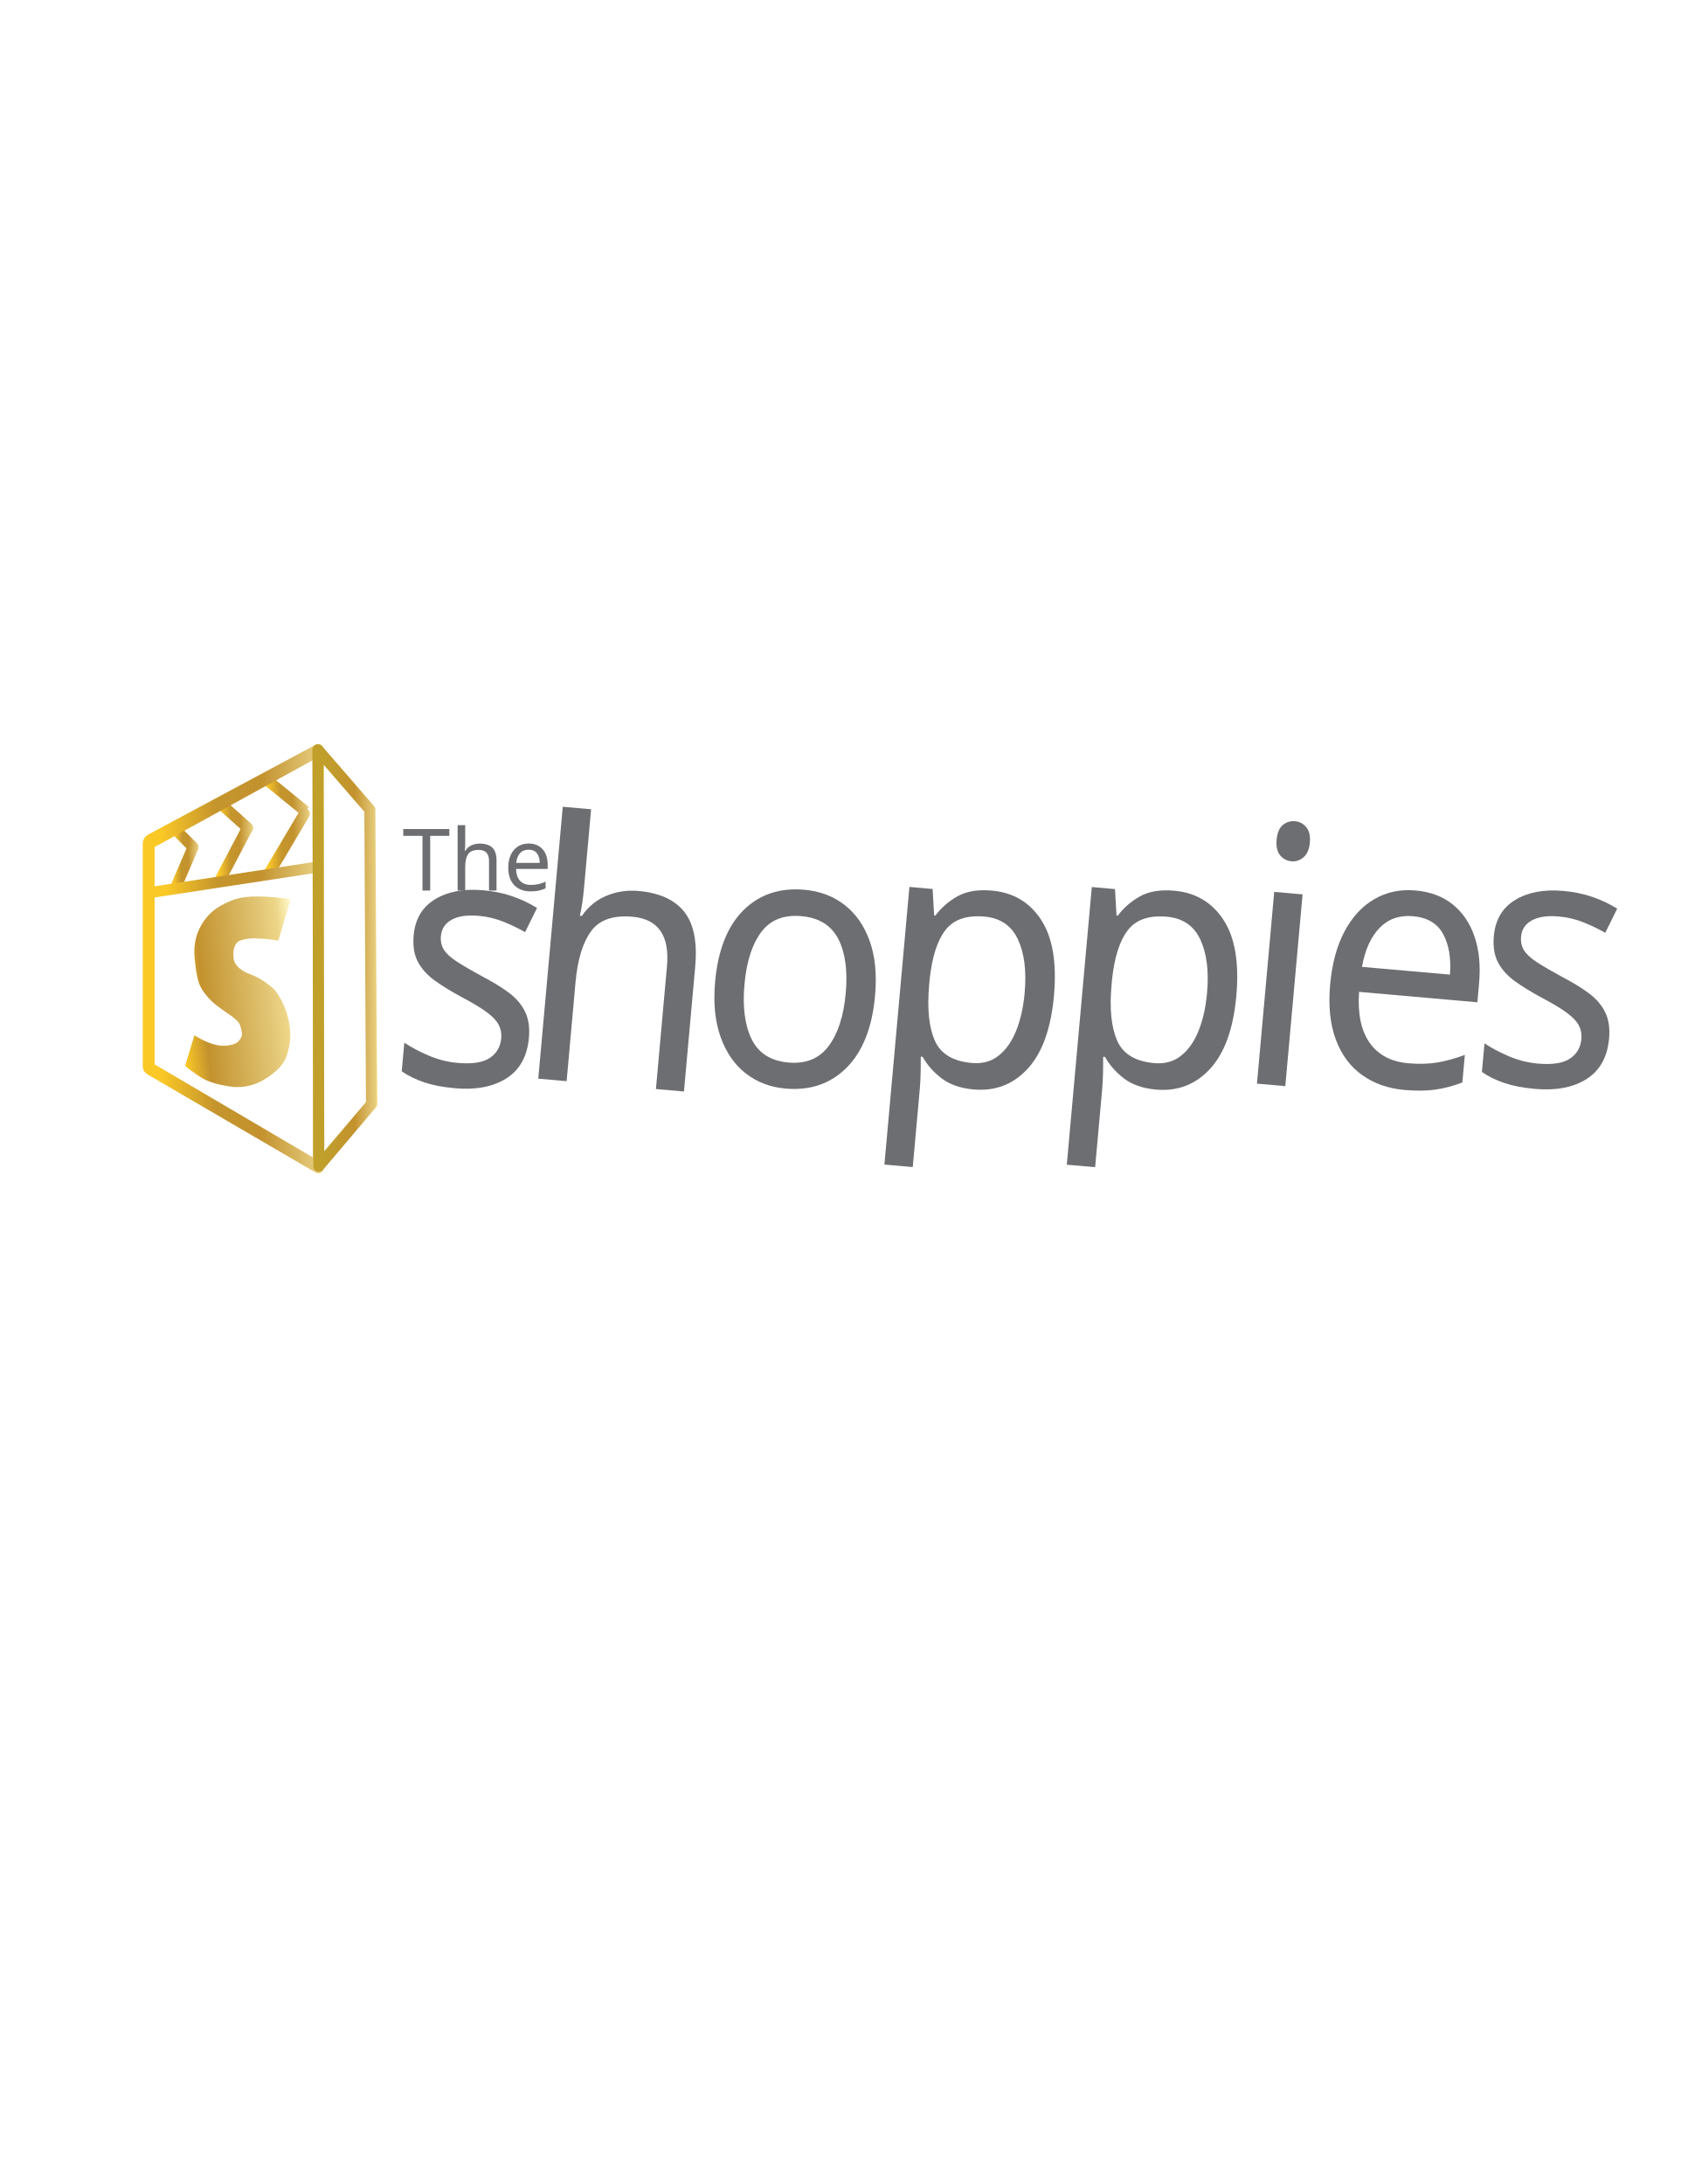
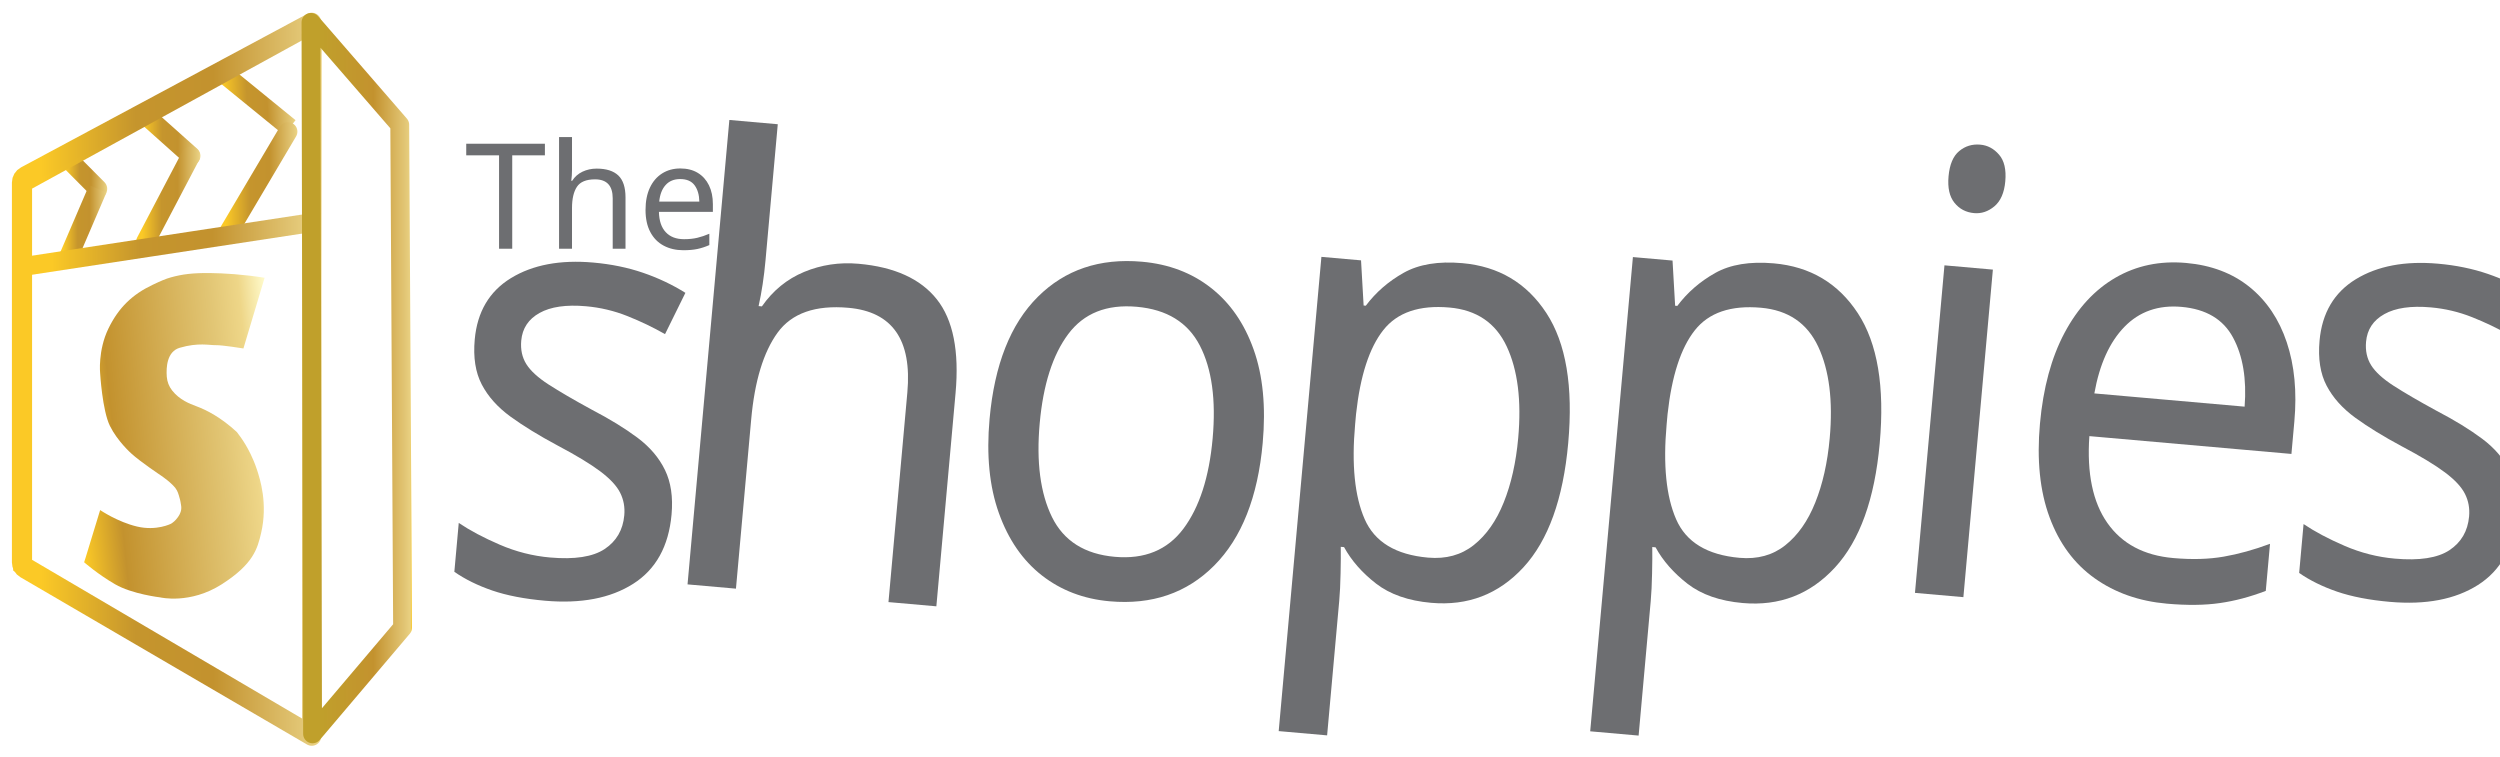
- <svg xmlns="http://www.w3.org/2000/svg" version="1.1" id="Layer_1" x="0px" y="0px" viewBox="0 0 612 792" style="enable-background:new 0 0 612 792;" xml:space="preserve">
+ <svg xmlns="http://www.w3.org/2000/svg" version="1.1" id="Layer_1" x="0px" y="0px" viewBox="0 0 530.76 160.51" style="enable-background:new 0 0 530.76 160.51;" xml:space="preserve">
  <style type="text/css">
	.st0{fill:none;stroke:#000000;stroke-width:4;stroke-linecap:round;stroke-linejoin:round;stroke-miterlimit:10;}
	.st1{fill:none;stroke:url(#SVGID_1_);stroke-width:4;stroke-miterlimit:10;}
	.st2{fill:none;stroke:url(#SVGID_2_);stroke-width:4;stroke-linecap:round;stroke-miterlimit:10;}
	.st3{fill:none;stroke:url(#SVGID_3_);stroke-width:4;stroke-linecap:round;stroke-linejoin:round;stroke-miterlimit:10;}
	.st4{fill:none;stroke:url(#SVGID_4_);stroke-width:4;stroke-linecap:round;stroke-linejoin:round;stroke-miterlimit:10;}
	.st5{fill:none;stroke:url(#SVGID_5_);stroke-width:4;stroke-linecap:round;stroke-linejoin:round;stroke-miterlimit:10;}
	.st6{fill:none;stroke:url(#SVGID_6_);stroke-width:4;stroke-miterlimit:10;}
	.st7{fill:none;stroke:url(#SVGID_7_);stroke-width:4;stroke-miterlimit:10;}
	.st8{fill:none;stroke:url(#SVGID_8_);stroke-width:4;stroke-linecap:round;stroke-linejoin:round;stroke-miterlimit:10;}
	.st9{fill:none;stroke:url(#SVGID_9_);stroke-width:4;stroke-miterlimit:10;}
	.st10{fill:none;stroke:url(#SVGID_10_);stroke-width:4;stroke-linecap:round;stroke-linejoin:round;stroke-miterlimit:10;}
	.st11{fill:none;}
	.st12{fill:url(#SVGID_11_);}
	.st13{fill:#6D6E71;}
	.st14{font-family:'MyriadPro-Regular';}
	.st15{font-size:130.244px;}
	.st16{font-size:31.225px;}
+ 	.st17{fill:none;stroke:url(#SVGID_12_);stroke-width:4;stroke-miterlimit:10;}
+ 	.st18{fill:none;stroke:url(#SVGID_13_);stroke-width:4;stroke-linecap:round;stroke-miterlimit:10;}
+ 	.st19{fill:none;stroke:url(#SVGID_14_);stroke-width:4;stroke-linecap:round;stroke-linejoin:round;stroke-miterlimit:10;}
+ 	.st20{fill:none;stroke:url(#SVGID_15_);stroke-width:4;stroke-linecap:round;stroke-linejoin:round;stroke-miterlimit:10;}
+ 	.st21{fill:none;stroke:url(#SVGID_16_);stroke-width:4;stroke-linecap:round;stroke-linejoin:round;stroke-miterlimit:10;}
+ 	.st22{fill:none;stroke:url(#SVGID_17_);stroke-width:4;stroke-miterlimit:10;}
+ 	.st23{fill:none;stroke:url(#SVGID_18_);stroke-width:4;stroke-miterlimit:10;}
+ 	.st24{fill:none;stroke:url(#SVGID_19_);stroke-width:4;stroke-linecap:round;stroke-linejoin:round;stroke-miterlimit:10;}
+ 	.st25{fill:none;stroke:url(#SVGID_20_);stroke-width:4;stroke-miterlimit:10;}
+ 	.st26{fill:none;stroke:url(#SVGID_21_);stroke-width:4;stroke-linecap:round;stroke-linejoin:round;stroke-miterlimit:10;}
+ 	.st27{fill:url(#SVGID_22_);}
</style>
  <g>
    <g>
-       <g>
-         <path class="st0" d="M41.22,289.81" />
-         <path class="st0" d="M41.22,286.95" />
-         <linearGradient id="SVGID_1_" gradientUnits="userSpaceOnUse" x1="101.331" y1="292.813" x2="117.283" y2="292.813" gradientTransform="matrix(1.0571 0.0444 0.0488 1.038 -26.4648 -20.6045)">
-           <stop offset="0.095" style="stop-color:#FBC926" />
-           <stop offset="0.4" style="stop-color:#C5952D" />
-           <stop offset="0.652" style="stop-color:#C3922E" />
-           <stop offset="0.937" style="stop-color:#E2C675" />
-           <stop offset="0.984" style="stop-color:#E9D081" />
-           <stop offset="1" style="stop-color:#EED688" />
-         </linearGradient>
-         <line class="st1" x1="96.01" y1="282.21" x2="110.73" y2="294.2" />
-         <linearGradient id="SVGID_2_" gradientUnits="userSpaceOnUse" x1="93.796" y1="311.962" x2="110.912" y2="311.962" gradientTransform="matrix(0.9878 0.0364 5.104593e-03 0.9642 1.2662 1.377)">
-           <stop offset="0.095" style="stop-color:#FBC926" />
-           <stop offset="0.4" style="stop-color:#C5952D" />
-           <stop offset="0.652" style="stop-color:#C3922E" />
-           <stop offset="0.937" style="stop-color:#E2C675" />
-           <stop offset="0.984" style="stop-color:#E9D081" />
-           <stop offset="1" style="stop-color:#EED688" />
-         </linearGradient>
-         <line class="st2" x1="97.54" y1="316.73" x2="110.38" y2="295.07" />
-         <g>
-           <linearGradient id="SVGID_3_" gradientUnits="userSpaceOnUse" x1="78.232" y1="295.945" x2="91.788" y2="295.945">
-             <stop offset="0.095" style="stop-color:#FBC926" />
-             <stop offset="0.4" style="stop-color:#C5952D" />
-             <stop offset="0.652" style="stop-color:#C3922E" />
-             <stop offset="0.937" style="stop-color:#E2C675" />
-             <stop offset="0.984" style="stop-color:#E9D081" />
-             <stop offset="1" style="stop-color:#EED688" />
-           </linearGradient>
-           <line class="st3" x1="80.23" y1="291.68" x2="89.79" y2="300.21" />
-           <linearGradient id="SVGID_4_" gradientUnits="userSpaceOnUse" x1="78.138" y1="309.351" x2="91.701" y2="309.351">
-             <stop offset="0.095" style="stop-color:#FBC926" />
-             <stop offset="0.4" style="stop-color:#C5952D" />
-             <stop offset="0.652" style="stop-color:#C3922E" />
-             <stop offset="0.937" style="stop-color:#E2C675" />
-             <stop offset="0.984" style="stop-color:#E9D081" />
-             <stop offset="1" style="stop-color:#EED688" />
-           </linearGradient>
-           <line class="st4" x1="80.14" y1="318.45" x2="89.7" y2="300.25" />
-         </g>
-         <linearGradient id="SVGID_5_" gradientUnits="userSpaceOnUse" x1="62.013" y1="304.191" x2="71.99" y2="304.191" gradientTransform="matrix(0.9879 -0.0142 -0.0132 0.9845 4.9051 5.7711)">
-           <stop offset="0.095" style="stop-color:#FBC926" />
-           <stop offset="0.4" style="stop-color:#C5952D" />
-           <stop offset="0.652" style="stop-color:#C3922E" />
-           <stop offset="0.937" style="stop-color:#E2C675" />
-           <stop offset="0.984" style="stop-color:#E9D081" />
-           <stop offset="1" style="stop-color:#EED688" />
-         </linearGradient>
-         <line class="st5" x1="64.17" y1="301.36" x2="70" y2="307.21" />
-         <linearGradient id="SVGID_6_" gradientUnits="userSpaceOnUse" x1="61.684" y1="314.751" x2="71.834" y2="314.751">
-           <stop offset="0.095" style="stop-color:#FBC926" />
-           <stop offset="0.4" style="stop-color:#C5952D" />
-           <stop offset="0.652" style="stop-color:#C3922E" />
-           <stop offset="0.937" style="stop-color:#E2C675" />
-           <stop offset="0.984" style="stop-color:#E9D081" />
-           <stop offset="1" style="stop-color:#EED688" />
-         </linearGradient>
-         <line class="st6" x1="63.52" y1="322.29" x2="70" y2="307.21" />
-         <linearGradient id="SVGID_7_" gradientUnits="userSpaceOnUse" x1="52.054" y1="347.698" x2="117.539" y2="347.698">
-           <stop offset="0.095" style="stop-color:#FBC926" />
-           <stop offset="0.4" style="stop-color:#C5952D" />
-           <stop offset="0.652" style="stop-color:#C3922E" />
-           <stop offset="0.937" style="stop-color:#E2C675" />
-           <stop offset="0.984" style="stop-color:#E9D081" />
-           <stop offset="1" style="stop-color:#EED688" />
-         </linearGradient>
-         <path class="st7" d="M113.66,422.16l-59.6-35.04v-81.14l59.65-32.76c0.83-0.45,1.83,0.15,1.83,1.08l-0.15,146.87     C115.39,422.06,114.42,422.61,113.66,422.16z" />
-         <linearGradient id="SVGID_8_" gradientUnits="userSpaceOnUse" x1="51.761" y1="347.639" x2="117.425" y2="347.639">
-           <stop offset="0.095" style="stop-color:#FBC926" />
-           <stop offset="0.4" style="stop-color:#C5952D" />
-           <stop offset="0.652" style="stop-color:#C3922E" />
-           <stop offset="0.937" style="stop-color:#E2C675" />
-           <stop offset="0.984" style="stop-color:#E9D081" />
-           <stop offset="1" style="stop-color:#EED688" />
-         </linearGradient>
-         <path class="st8" d="M115.42,423.45l-60.86-35.52c-0.5-0.29-0.8-0.82-0.8-1.4v-80.67c0-0.6,0.33-1.15,0.86-1.43l60.81-32.61     V423.45z" />
-         <linearGradient id="SVGID_9_" gradientUnits="userSpaceOnUse" x1="54.391" y1="319.009" x2="115.7" y2="319.009">
-           <stop offset="0.095" style="stop-color:#FBC926" />
-           <stop offset="0.4" style="stop-color:#C5952D" />
-           <stop offset="0.652" style="stop-color:#C3922E" />
-           <stop offset="0.937" style="stop-color:#E2C675" />
-           <stop offset="0.984" style="stop-color:#E9D081" />
-           <stop offset="1" style="stop-color:#EED688" />
-         </linearGradient>
-         <line class="st9" x1="54.69" y1="323.63" x2="115.4" y2="314.38" />
-         <g>
-           <linearGradient id="SVGID_10_" gradientUnits="userSpaceOnUse" x1="113.257" y1="347.398" x2="136.705" y2="347.398">
-             <stop offset="0.149" style="stop-color:#C0A02B" />
-             <stop offset="0.652" style="stop-color:#C3922E" />
-             <stop offset="0.937" style="stop-color:#E2C675" />
-             <stop offset="0.984" style="stop-color:#E9D081" />
-             <stop offset="1" style="stop-color:#FBC926" />
-             <stop offset="1" style="stop-color:#EED688" />
-           </linearGradient>
-           <polygon class="st10" points="134.7,400.38 115.6,422.92 115.26,271.87 134.11,293.61     " />
-           <polygon class="st11" points="136.98,324.34 115.47,314.68 115.26,272.33 136.79,296.44     " />
-         </g>
-       </g>
-       <linearGradient id="SVGID_11_" gradientUnits="userSpaceOnUse" x1="69.773" y1="347.823" x2="113.89" y2="347.823" gradientTransform="matrix(0.9951 -0.0992 0.0992 0.9951 -39.2502 22.8935)">
-         <stop offset="5.618000e-03" style="stop-color:#FBC926" />
-         <stop offset="0.201" style="stop-color:#C3922E" />
-         <stop offset="0.733" style="stop-color:#E2C675" />
-         <stop offset="0.871" style="stop-color:#EED688" />
-         <stop offset="1" style="stop-color:#FFFBCC" />
-       </linearGradient>
-       <path class="st12" d="M105.42,326.1l-4.5,15.01c0,0-4.46-0.73-5.85-0.7c-1.39,0.03-3.7-0.6-7.66,0.55    c-2.74,0.79-2.91,4.16-2.76,6.15c0.08,1.06,0.46,2.06,1.12,2.9c1.6,2.04,3.76,2.84,5.12,3.35c2.21,0.82,5.23,2.36,8.63,5.49    c0.53,0.67,1.19,1.58,1.87,2.72c0.43,0.73,1.54,2.65,2.41,5.29c0.65,1.98,2.34,7.19,0.87,13.46c-0.77,3.26-1.6,6.54-8.34,10.85    s-13.06,2.79-13.06,2.79s-5.96-0.69-9.6-2.79c-3.64-2.1-6.57-4.67-6.57-4.67l0.33-1.03l3.07-10.05c0,0,3.68,2.52,7.85,3.5    c4.17,0.98,7.22-0.61,7.22-0.61c0.43-0.27,0.92-0.67,1.34-1.25c0.27-0.37,0.72-0.98,0.81-1.86c0.04-0.41-0.02-0.77-0.15-1.49    c-0.02-0.13-0.13-0.7-0.37-1.44c-0.15-0.46-0.23-0.71-0.4-1.02c-0.21-0.4-0.46-0.71-0.81-1.06c-0.91-0.93-2.04-1.74-2.51-2.06    c0,0-4.47-2.98-6.36-4.72c0,0-2.94-2.6-4.55-5.87s-2.07-11.15-2.07-11.15s-0.51-4.82,1.76-9.51c2.17-4.47,5.11-7.26,9.4-9.29    c1.69-0.8,2.75-1.27,3.88-1.58c2.36-0.65,4.57-0.95,8.29-0.91C96.78,325.14,100.73,325.36,105.42,326.1z" />
+       <path class="st0" d="M-8.02,22.68" />
+       <path class="st0" d="M-8.02,19.82" />
+       <linearGradient id="SVGID_1_" gradientUnits="userSpaceOnUse" x1="61.535" y1="33.052" x2="77.487" y2="33.052" gradientTransform="matrix(1.0571 0.0444 0.0488 1.038 -20.9627 -16.3185)">
+         <stop offset="0.095" style="stop-color:#FBC926" />
+         <stop offset="0.4" style="stop-color:#C5952D" />
+         <stop offset="0.652" style="stop-color:#C3922E" />
+         <stop offset="0.937" style="stop-color:#E2C675" />
+         <stop offset="0.984" style="stop-color:#E9D081" />
+         <stop offset="1" style="stop-color:#EED688" />
+       </linearGradient>
+       <line class="st1" x1="46.77" y1="15.08" x2="61.49" y2="27.07" />
+       <linearGradient id="SVGID_2_" gradientUnits="userSpaceOnUse" x1="45.531" y1="37.632" x2="62.647" y2="37.632" gradientTransform="matrix(0.9878 0.0364 5.104593e-03 0.9642 1.1036 0.5204)">
+         <stop offset="0.095" style="stop-color:#FBC926" />
+         <stop offset="0.4" style="stop-color:#C5952D" />
+         <stop offset="0.652" style="stop-color:#C3922E" />
+         <stop offset="0.937" style="stop-color:#E2C675" />
+         <stop offset="0.984" style="stop-color:#E9D081" />
+         <stop offset="1" style="stop-color:#EED688" />
+       </linearGradient>
+       <line class="st2" x1="48.31" y1="49.61" x2="61.14" y2="27.94" />
+       <g>
+         <linearGradient id="SVGID_3_" gradientUnits="userSpaceOnUse" x1="28.993" y1="28.822" x2="42.549" y2="28.822">
+           <stop offset="0.095" style="stop-color:#FBC926" />
+           <stop offset="0.4" style="stop-color:#C5952D" />
+           <stop offset="0.652" style="stop-color:#C3922E" />
+           <stop offset="0.937" style="stop-color:#E2C675" />
+           <stop offset="0.984" style="stop-color:#E9D081" />
+           <stop offset="1" style="stop-color:#EED688" />
+         </linearGradient>
+         <line class="st3" x1="30.99" y1="24.56" x2="40.55" y2="33.09" />
+         <linearGradient id="SVGID_4_" gradientUnits="userSpaceOnUse" x1="28.899" y1="42.228" x2="42.462" y2="42.228">
+           <stop offset="0.095" style="stop-color:#FBC926" />
+           <stop offset="0.4" style="stop-color:#C5952D" />
+           <stop offset="0.652" style="stop-color:#C3922E" />
+           <stop offset="0.937" style="stop-color:#E2C675" />
+           <stop offset="0.984" style="stop-color:#E9D081" />
+           <stop offset="1" style="stop-color:#EED688" />
+         </linearGradient>
+         <line class="st4" x1="30.9" y1="51.33" x2="40.46" y2="33.13" />
+       </g>
+       <linearGradient id="SVGID_5_" gradientUnits="userSpaceOnUse" x1="9.929" y1="33.719" x2="19.906" y2="33.719" gradientTransform="matrix(0.9879 -0.0142 -0.0132 0.9845 3.5525 4.1796)">
+         <stop offset="0.095" style="stop-color:#FBC926" />
+         <stop offset="0.4" style="stop-color:#C5952D" />
+         <stop offset="0.652" style="stop-color:#C3922E" />
+         <stop offset="0.937" style="stop-color:#E2C675" />
+         <stop offset="0.984" style="stop-color:#E9D081" />
+         <stop offset="1" style="stop-color:#EED688" />
+       </linearGradient>
+       <line class="st5" x1="14.93" y1="34.23" x2="20.76" y2="40.09" />
+       <linearGradient id="SVGID_6_" gradientUnits="userSpaceOnUse" x1="12.445" y1="47.628" x2="22.595" y2="47.628">
+         <stop offset="0.095" style="stop-color:#FBC926" />
+         <stop offset="0.4" style="stop-color:#C5952D" />
+         <stop offset="0.652" style="stop-color:#C3922E" />
+         <stop offset="0.937" style="stop-color:#E2C675" />
+         <stop offset="0.984" style="stop-color:#E9D081" />
+         <stop offset="1" style="stop-color:#EED688" />
+       </linearGradient>
+       <line class="st6" x1="14.28" y1="55.17" x2="20.76" y2="40.09" />
+       <linearGradient id="SVGID_7_" gradientUnits="userSpaceOnUse" x1="2.815" y1="80.575" x2="68.3" y2="80.575">
+         <stop offset="0.095" style="stop-color:#FBC926" />
+         <stop offset="0.4" style="stop-color:#C5952D" />
+         <stop offset="0.652" style="stop-color:#C3922E" />
+         <stop offset="0.937" style="stop-color:#E2C675" />
+         <stop offset="0.984" style="stop-color:#E9D081" />
+         <stop offset="1" style="stop-color:#EED688" />
+       </linearGradient>
+       <path class="st7" d="M64.42,155.04L4.81,120V38.86L64.47,6.1c0.83-0.45,1.83,0.15,1.83,1.08l-0.15,146.87    C66.15,154.94,65.18,155.49,64.42,155.04z" />
+       <linearGradient id="SVGID_8_" gradientUnits="userSpaceOnUse" x1="2.522" y1="80.516" x2="68.186" y2="80.516">
+         <stop offset="0.095" style="stop-color:#FBC926" />
+         <stop offset="0.4" style="stop-color:#C5952D" />
+         <stop offset="0.652" style="stop-color:#C3922E" />
+         <stop offset="0.937" style="stop-color:#E2C675" />
+         <stop offset="0.984" style="stop-color:#E9D081" />
+         <stop offset="1" style="stop-color:#EED688" />
+       </linearGradient>
+       <path class="st8" d="M66.19,156.33L5.33,120.81c-0.5-0.29-0.8-0.82-0.8-1.4V38.74c0-0.6,0.33-1.15,0.86-1.43L66.19,4.7V156.33z" />
+       <linearGradient id="SVGID_9_" gradientUnits="userSpaceOnUse" x1="5.152" y1="51.886" x2="66.46" y2="51.886">
+         <stop offset="0.095" style="stop-color:#FBC926" />
+         <stop offset="0.4" style="stop-color:#C5952D" />
+         <stop offset="0.652" style="stop-color:#C3922E" />
+         <stop offset="0.937" style="stop-color:#E2C675" />
+         <stop offset="0.984" style="stop-color:#E9D081" />
+         <stop offset="1" style="stop-color:#EED688" />
+       </linearGradient>
+       <line class="st9" x1="5.45" y1="56.51" x2="66.16" y2="47.26" />
+       <g>
+         <linearGradient id="SVGID_10_" gradientUnits="userSpaceOnUse" x1="64.018" y1="80.275" x2="87.466" y2="80.275">
+           <stop offset="0.149" style="stop-color:#C0A02B" />
+           <stop offset="0.652" style="stop-color:#C3922E" />
+           <stop offset="0.937" style="stop-color:#E2C675" />
+           <stop offset="0.984" style="stop-color:#E9D081" />
+           <stop offset="1" style="stop-color:#FBC926" />
+           <stop offset="1" style="stop-color:#EED688" />
+         </linearGradient>
+         <polygon class="st10" points="85.47,133.26 66.36,155.8 66.02,4.75 84.87,26.49    " />
+         <polygon class="st11" points="87.74,57.21 66.23,47.55 66.02,5.21 87.55,29.32    " />
+       </g>
    </g>
-     <text transform="matrix(0.8975 0.0791 -0.0897 0.9961 139.3145 391.0737)">
-       <tspan x="0" y="0" class="st13 st14 st15">s</tspan>
-       <tspan x="50.68" y="-4.81" class="st13 st14 st15">h</tspan>
-       <tspan x="121.99" y="-10.4" class="st13 st14 st15">o</tspan>
-       <tspan x="192.52" y="-16.07" class="st13 st14 st15">p</tspan>
-       <tspan x="265.63" y="-21.83" class="st13 st14 st15">p</tspan>
-       <tspan x="338.92" y="-25.89" class="st13 st14 st15">i</tspan>
-       <tspan x="368.6" y="-29.6" class="st13 st14 st15">e</tspan>
-       <tspan x="432.98" y="-34.14" class="st13 st14 st15">s</tspan>
-     </text>
-     <text transform="matrix(1 0 0 1 137.7905 322.937)" class="st13 st14 st16"> The</text>
+     <linearGradient id="SVGID_11_" gradientUnits="userSpaceOnUse" x1="40.593" y1="80.84" x2="84.71" y2="80.84" gradientTransform="matrix(0.9951 -0.0992 0.0992 0.9951 -32.9816 18.5443)">
+       <stop offset="5.618000e-03" style="stop-color:#FBC926" />
+       <stop offset="0.201" style="stop-color:#C3922E" />
+       <stop offset="0.733" style="stop-color:#E2C675" />
+       <stop offset="0.871" style="stop-color:#EED688" />
+       <stop offset="1" style="stop-color:#FFFBCC" />
+     </linearGradient>
+     <path class="st12" d="M56.18,58.97l-4.5,15.01c0,0-4.46-0.73-5.85-0.7c-1.39,0.03-3.7-0.6-7.66,0.55   c-2.74,0.79-2.91,4.16-2.76,6.15c0.08,1.06,0.46,2.06,1.12,2.9c1.6,2.04,3.76,2.84,5.12,3.35c2.21,0.82,5.23,2.36,8.63,5.49   c0.53,0.67,1.19,1.58,1.87,2.72c0.43,0.73,1.54,2.65,2.41,5.29c0.65,1.98,2.34,7.19,0.87,13.46c-0.77,3.26-1.6,6.54-8.34,10.85   c-6.75,4.31-13.06,2.79-13.06,2.79s-5.96-0.69-9.6-2.79c-3.64-2.1-6.57-4.67-6.57-4.67l0.33-1.03l3.07-10.05   c0,0,3.68,2.52,7.85,3.5c4.17,0.98,7.22-0.61,7.22-0.61c0.43-0.27,0.92-0.67,1.34-1.25c0.27-0.37,0.72-0.98,0.81-1.86   c0.04-0.41-0.02-0.77-0.15-1.49c-0.02-0.13-0.13-0.7-0.37-1.44c-0.15-0.46-0.23-0.71-0.4-1.02c-0.21-0.4-0.46-0.71-0.81-1.06   c-0.91-0.93-2.04-1.74-2.51-2.06c0,0-4.47-2.98-6.36-4.72c0,0-2.94-2.6-4.55-5.87c-1.61-3.27-2.07-11.15-2.07-11.15   s-0.51-4.82,1.76-9.51c2.17-4.47,5.11-7.26,9.4-9.29c1.69-0.8,2.75-1.27,3.88-1.58c2.36-0.65,4.57-0.95,8.29-0.91   C47.54,58.01,51.49,58.23,56.18,58.97z" />
+   </g>
+   <text transform="matrix(0.8975 0.0791 -0.0897 0.9961 90.1071 123.9764)">
+     <tspan x="0" y="0" class="st13 st14 st15">s</tspan>
+     <tspan x="50.68" y="-4.81" class="st13 st14 st15">h</tspan>
+     <tspan x="121.99" y="-10.4" class="st13 st14 st15">o</tspan>
+     <tspan x="192.52" y="-16.07" class="st13 st14 st15">p</tspan>
+     <tspan x="265.63" y="-21.83" class="st13 st14 st15">p</tspan>
+     <tspan x="338.92" y="-25.89" class="st13 st14 st15">i</tspan>
+     <tspan x="368.6" y="-29.6" class="st13 st14 st15">e</tspan>
+     <tspan x="432.98" y="-34.14" class="st13 st14 st15">s</tspan>
+   </text>
+   <text transform="matrix(1 0 0 1 90.5529 52.8118)" class="st13 st14 st16"> The</text>
+   <g>
+     <g>
+       <path class="st0" d="M67.16,474.16" />
+       <path class="st0" d="M67.16,471.3" />
+       <linearGradient id="SVGID_12_" gradientUnits="userSpaceOnUse" x1="112.681" y1="465.798" x2="128.633" y2="465.798" gradientTransform="matrix(1.0571 0.0444 0.0488 1.038 -20.9627 -16.3185)">
+         <stop offset="0.095" style="stop-color:#FBC926" />
+         <stop offset="0.4" style="stop-color:#C5952D" />
+         <stop offset="0.652" style="stop-color:#C3922E" />
+         <stop offset="0.937" style="stop-color:#E2C675" />
+         <stop offset="0.984" style="stop-color:#E9D081" />
+         <stop offset="1" style="stop-color:#EED688" />
+       </linearGradient>
+       <line class="st17" x1="121.95" y1="466.56" x2="136.67" y2="478.55" />
+       <linearGradient id="SVGID_13_" gradientUnits="userSpaceOnUse" x1="119.233" y1="503.089" x2="136.35" y2="503.089" gradientTransform="matrix(0.9878 0.0364 5.104593e-03 0.9642 1.1036 0.5204)">
+         <stop offset="0.095" style="stop-color:#FBC926" />
+         <stop offset="0.4" style="stop-color:#C5952D" />
+         <stop offset="0.652" style="stop-color:#C3922E" />
+         <stop offset="0.937" style="stop-color:#E2C675" />
+         <stop offset="0.984" style="stop-color:#E9D081" />
+         <stop offset="1" style="stop-color:#EED688" />
+       </linearGradient>
+       <line class="st18" x1="123.48" y1="501.08" x2="136.32" y2="479.42" />
+       <g>
+         <linearGradient id="SVGID_14_" gradientUnits="userSpaceOnUse" x1="104.172" y1="480.3" x2="117.728" y2="480.3">
+           <stop offset="0.095" style="stop-color:#FBC926" />
+           <stop offset="0.4" style="stop-color:#C5952D" />
+           <stop offset="0.652" style="stop-color:#C3922E" />
+           <stop offset="0.937" style="stop-color:#E2C675" />
+           <stop offset="0.984" style="stop-color:#E9D081" />
+           <stop offset="1" style="stop-color:#EED688" />
+         </linearGradient>
+         <line class="st19" x1="106.17" y1="476.03" x2="115.73" y2="484.57" />
+         <linearGradient id="SVGID_15_" gradientUnits="userSpaceOnUse" x1="104.078" y1="493.706" x2="117.641" y2="493.706">
+           <stop offset="0.095" style="stop-color:#FBC926" />
+           <stop offset="0.4" style="stop-color:#C5952D" />
+           <stop offset="0.652" style="stop-color:#C3922E" />
+           <stop offset="0.937" style="stop-color:#E2C675" />
+           <stop offset="0.984" style="stop-color:#E9D081" />
+           <stop offset="1" style="stop-color:#EED688" />
+         </linearGradient>
+         <line class="st20" x1="106.08" y1="502.81" x2="115.64" y2="484.6" />
+       </g>
+       <linearGradient id="SVGID_16_" gradientUnits="userSpaceOnUse" x1="92.167" y1="493.506" x2="102.144" y2="493.506" gradientTransform="matrix(0.9879 -0.0142 -0.0132 0.9845 3.5525 4.1796)">
+         <stop offset="0.095" style="stop-color:#FBC926" />
+         <stop offset="0.4" style="stop-color:#C5952D" />
+         <stop offset="0.652" style="stop-color:#C3922E" />
+         <stop offset="0.937" style="stop-color:#E2C675" />
+         <stop offset="0.984" style="stop-color:#E9D081" />
+         <stop offset="1" style="stop-color:#EED688" />
+       </linearGradient>
+       <line class="st21" x1="90.11" y1="485.71" x2="95.94" y2="491.57" />
+       <linearGradient id="SVGID_17_" gradientUnits="userSpaceOnUse" x1="87.624" y1="499.106" x2="97.774" y2="499.106">
+         <stop offset="0.095" style="stop-color:#FBC926" />
+         <stop offset="0.4" style="stop-color:#C5952D" />
+         <stop offset="0.652" style="stop-color:#C3922E" />
+         <stop offset="0.937" style="stop-color:#E2C675" />
+         <stop offset="0.984" style="stop-color:#E9D081" />
+         <stop offset="1" style="stop-color:#EED688" />
+       </linearGradient>
+       <line class="st22" x1="89.46" y1="506.64" x2="95.94" y2="491.57" />
+       <linearGradient id="SVGID_18_" gradientUnits="userSpaceOnUse" x1="77.994" y1="532.053" x2="143.479" y2="532.053">
+         <stop offset="0.095" style="stop-color:#FBC926" />
+         <stop offset="0.4" style="stop-color:#C5952D" />
+         <stop offset="0.652" style="stop-color:#C3922E" />
+         <stop offset="0.937" style="stop-color:#E2C675" />
+         <stop offset="0.984" style="stop-color:#E9D081" />
+         <stop offset="1" style="stop-color:#EED688" />
+       </linearGradient>
+       <path class="st23" d="M139.6,606.52l-59.6-35.04v-81.14l59.65-32.76c0.83-0.45,1.83,0.15,1.83,1.08l-0.15,146.87    C141.33,606.42,140.36,606.97,139.6,606.52z" />
+       <linearGradient id="SVGID_19_" gradientUnits="userSpaceOnUse" x1="77.701" y1="531.994" x2="143.364" y2="531.994">
+         <stop offset="0.095" style="stop-color:#FBC926" />
+         <stop offset="0.4" style="stop-color:#C5952D" />
+         <stop offset="0.652" style="stop-color:#C3922E" />
+         <stop offset="0.937" style="stop-color:#E2C675" />
+         <stop offset="0.984" style="stop-color:#E9D081" />
+         <stop offset="1" style="stop-color:#EED688" />
+       </linearGradient>
+       <path class="st24" d="M141.36,607.81l-60.86-35.52c-0.5-0.29-0.8-0.82-0.8-1.4v-80.67c0-0.6,0.33-1.15,0.86-1.43l60.81-32.61    V607.81z" />
+       <linearGradient id="SVGID_20_" gradientUnits="userSpaceOnUse" x1="80.33" y1="503.364" x2="141.639" y2="503.364">
+         <stop offset="0.095" style="stop-color:#FBC926" />
+         <stop offset="0.4" style="stop-color:#C5952D" />
+         <stop offset="0.652" style="stop-color:#C3922E" />
+         <stop offset="0.937" style="stop-color:#E2C675" />
+         <stop offset="0.984" style="stop-color:#E9D081" />
+         <stop offset="1" style="stop-color:#EED688" />
+       </linearGradient>
+       <line class="st25" x1="80.63" y1="507.99" x2="141.34" y2="498.74" />
+       <g>
+         <linearGradient id="SVGID_21_" gradientUnits="userSpaceOnUse" x1="139.197" y1="531.753" x2="162.645" y2="531.753">
+           <stop offset="0.149" style="stop-color:#C0A02B" />
+           <stop offset="0.652" style="stop-color:#C3922E" />
+           <stop offset="0.937" style="stop-color:#E2C675" />
+           <stop offset="0.984" style="stop-color:#E9D081" />
+           <stop offset="1" style="stop-color:#FBC926" />
+           <stop offset="1" style="stop-color:#EED688" />
+         </linearGradient>
+         <polygon class="st26" points="160.64,584.74 141.53,607.28 141.2,456.23 160.05,477.97    " />
+         <polygon class="st11" points="162.92,508.69 141.41,499.03 141.2,456.68 162.73,480.8    " />
+       </g>
+     </g>
+     <linearGradient id="SVGID_22_" gradientUnits="userSpaceOnUse" x1="70.636" y1="537.548" x2="114.754" y2="537.548" gradientTransform="matrix(0.9951 -0.0992 0.0992 0.9951 -32.9816 18.5443)">
+       <stop offset="5.618000e-03" style="stop-color:#FBC926" />
+       <stop offset="0.201" style="stop-color:#C3922E" />
+       <stop offset="0.733" style="stop-color:#E2C675" />
+       <stop offset="0.871" style="stop-color:#EED688" />
+       <stop offset="1" style="stop-color:#FFFBCC" />
+     </linearGradient>
+     <path class="st27" d="M131.36,510.45l-4.5,15.01c0,0-4.46-0.73-5.85-0.7c-1.39,0.03-3.7-0.6-7.66,0.55   c-2.74,0.79-2.91,4.16-2.76,6.15c0.08,1.06,0.46,2.06,1.12,2.9c1.6,2.04,3.76,2.84,5.12,3.35c2.21,0.82,5.23,2.36,8.63,5.49   c0.53,0.67,1.19,1.58,1.87,2.72c0.43,0.73,1.54,2.65,2.41,5.29c0.65,1.98,2.34,7.19,0.87,13.46c-0.77,3.26-1.6,6.54-8.34,10.85   s-13.06,2.79-13.06,2.79s-5.96-0.69-9.6-2.79c-3.64-2.1-6.57-4.67-6.57-4.67l0.33-1.03l3.07-10.05c0,0,3.68,2.52,7.85,3.5   c4.17,0.98,7.22-0.61,7.22-0.61c0.43-0.27,0.92-0.67,1.34-1.25c0.27-0.37,0.72-0.98,0.81-1.86c0.04-0.41-0.02-0.77-0.15-1.49   c-0.02-0.13-0.13-0.7-0.37-1.44c-0.15-0.46-0.23-0.71-0.4-1.02c-0.21-0.4-0.46-0.71-0.81-1.06c-0.91-0.93-2.04-1.74-2.51-2.06   c0,0-4.47-2.98-6.36-4.72c0,0-2.94-2.6-4.55-5.87s-2.07-11.15-2.07-11.15s-0.51-4.82,1.76-9.51c2.17-4.47,5.11-7.26,9.4-9.29   c1.69-0.8,2.75-1.27,3.88-1.58c2.36-0.65,4.57-0.95,8.29-0.91C122.72,509.49,126.67,509.71,131.36,510.45z" />
  </g>
</svg>
